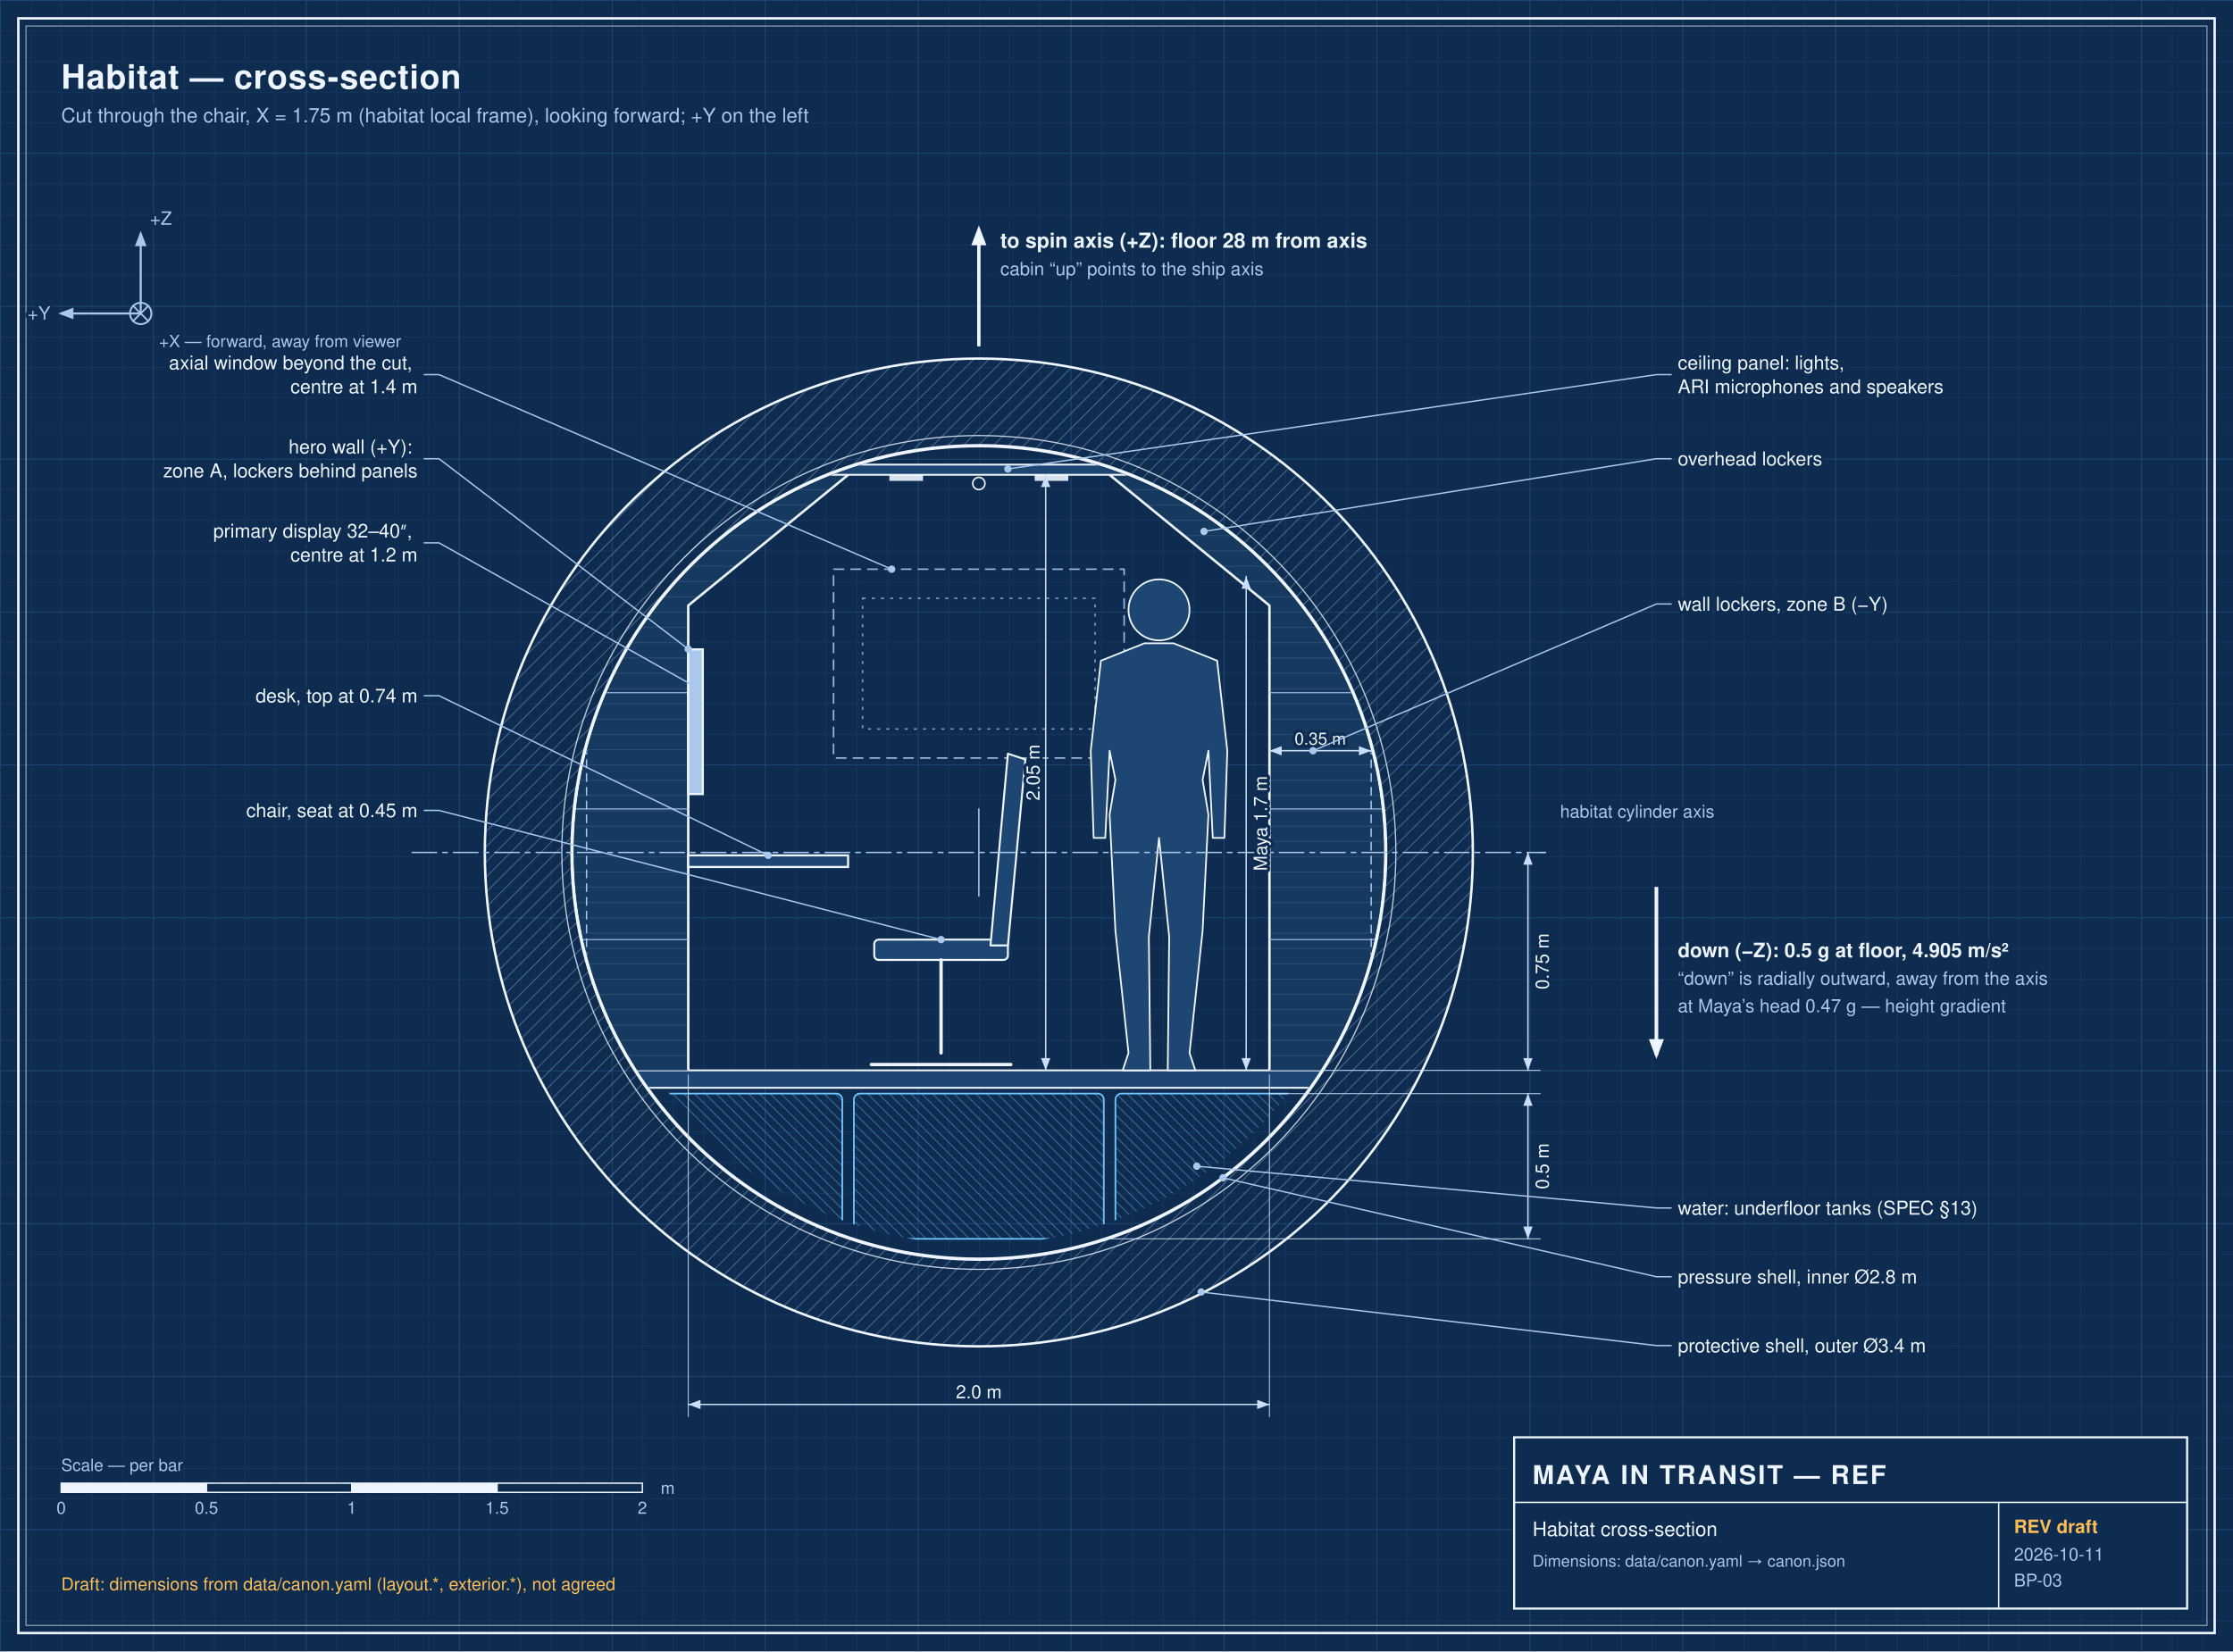
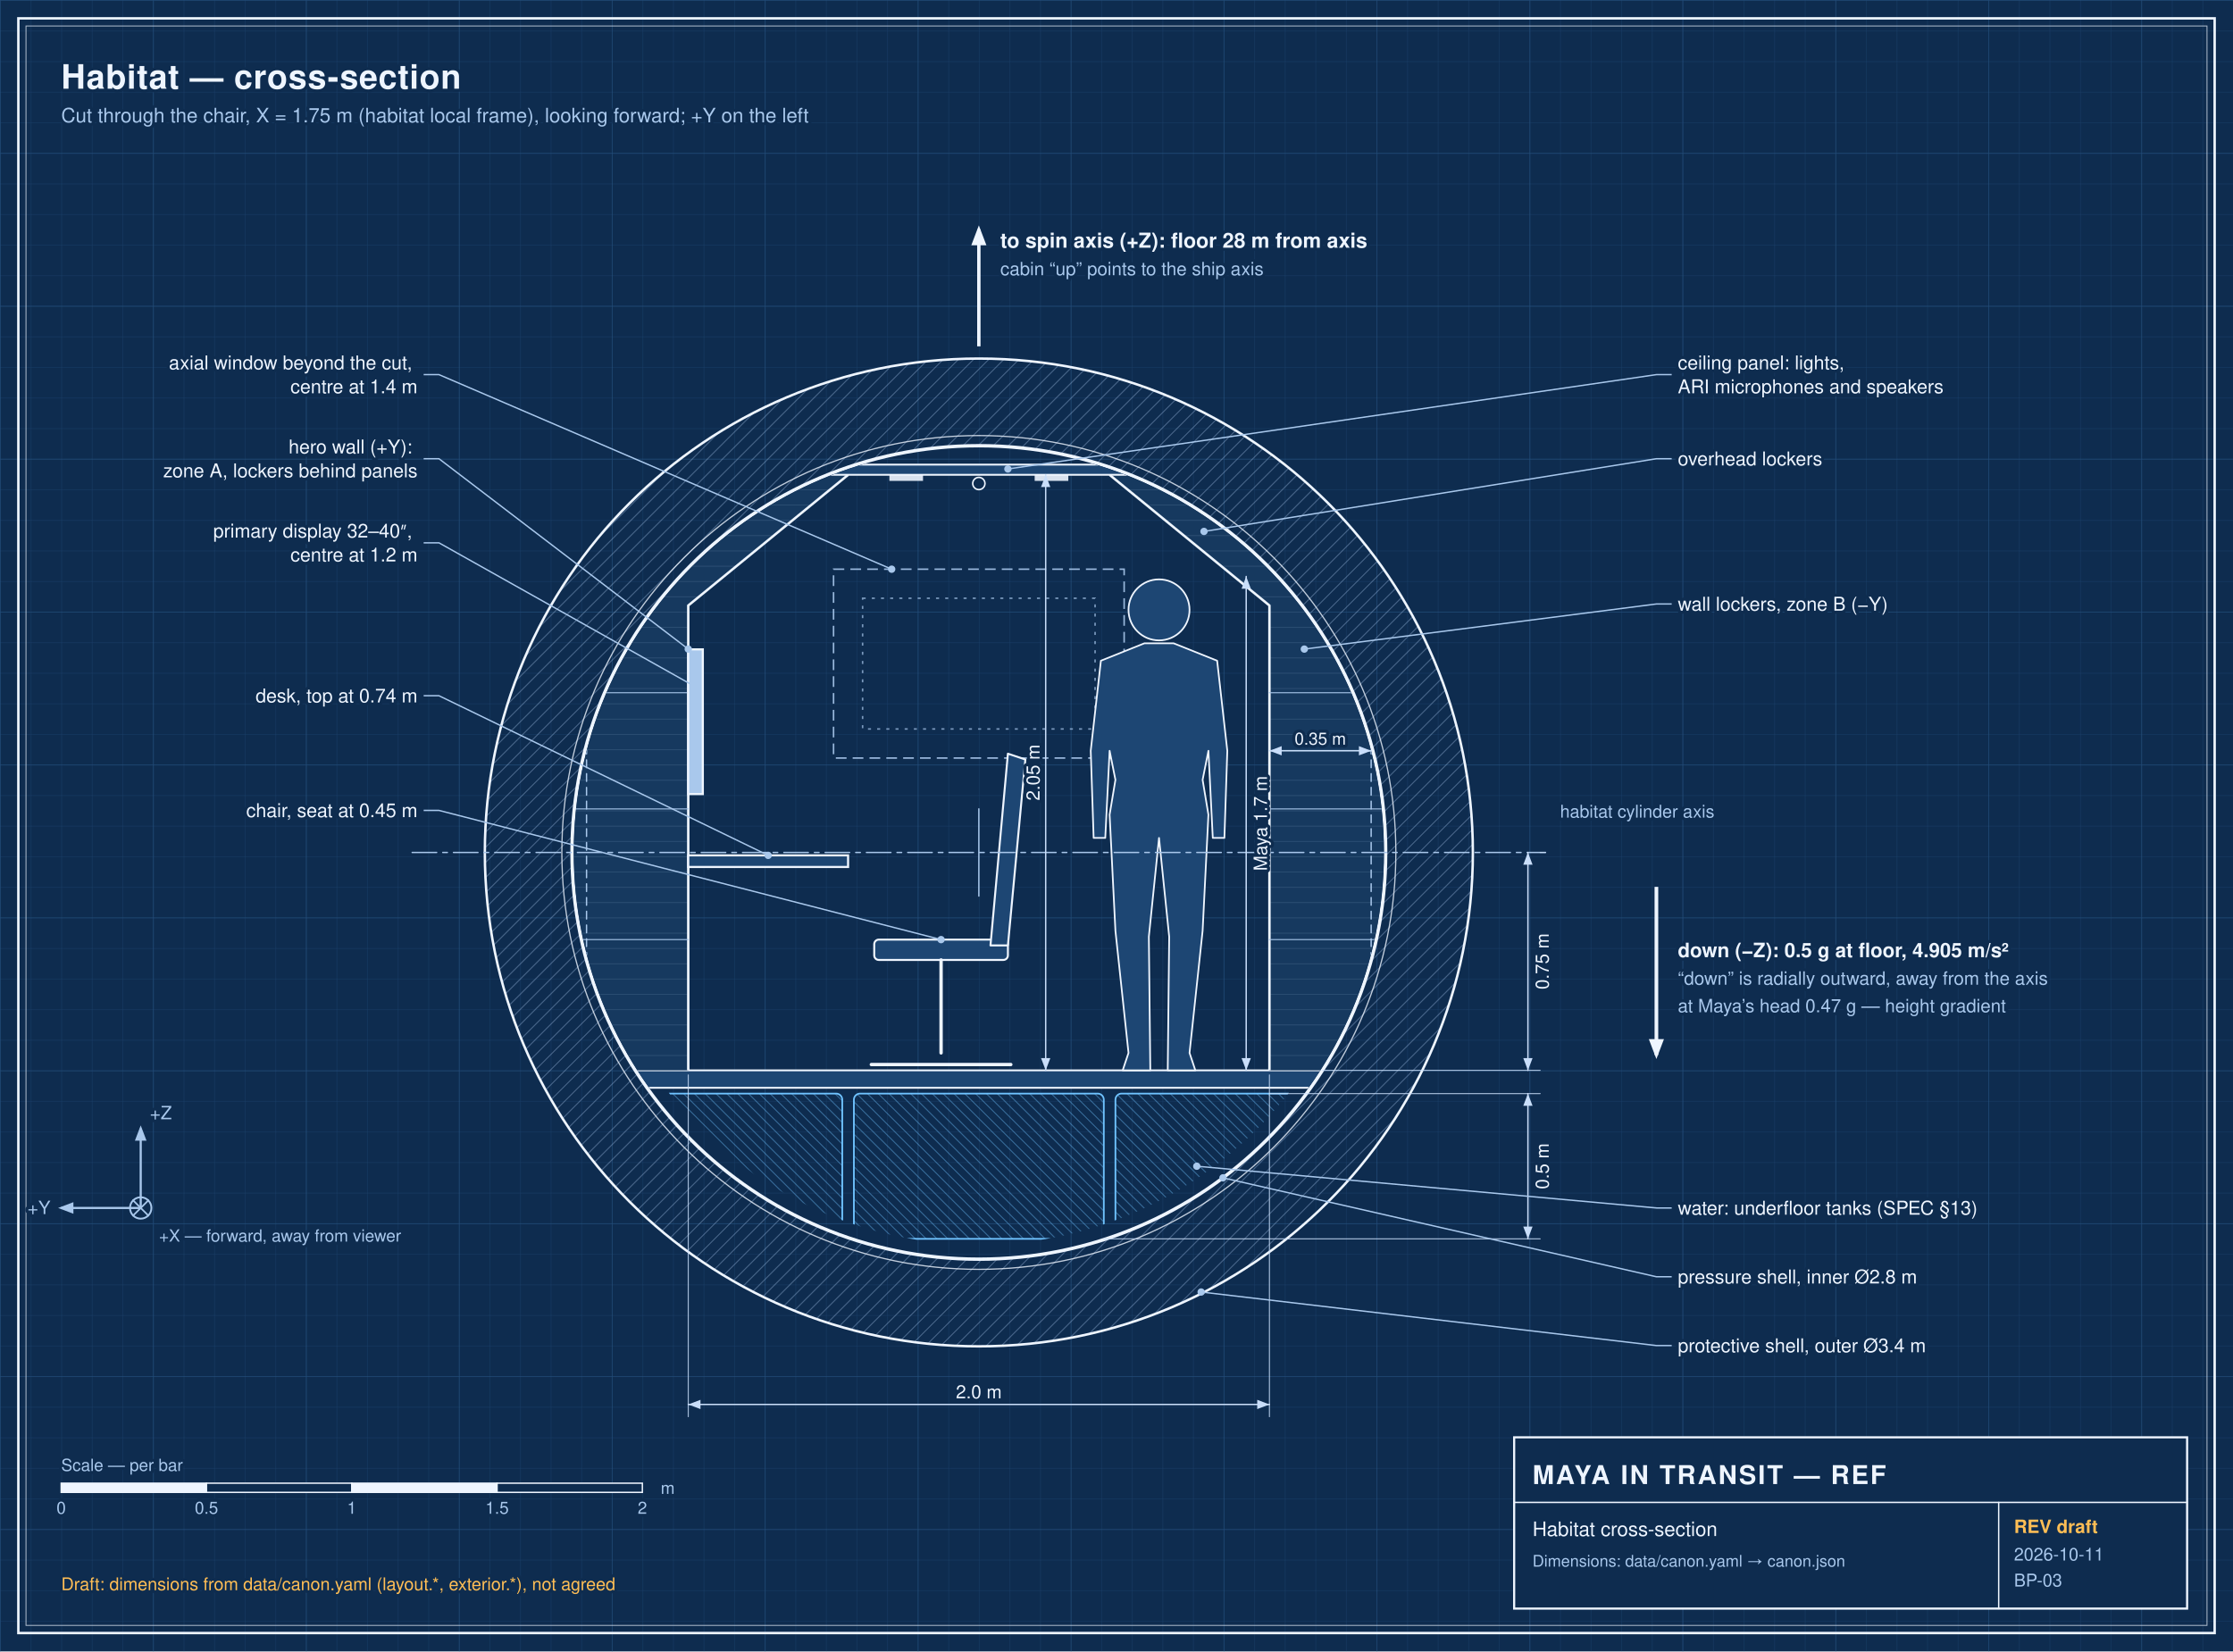
<svg xmlns="http://www.w3.org/2000/svg" width="1460" height="1080" viewBox="0 0 1460 1080" lang="en" role="img">
  <defs>
    <style>text{font-family:'Helvetica Neue', Helvetica, Arial, 'DejaVu Sans', sans-serif;} .h{paint-order:stroke;stroke:#0e2c4f;stroke-width:4px;stroke-linejoin:round;}</style>
    <pattern id="grid" width="20" height="20" patternUnits="userSpaceOnUse">
      <path d="M20 0H0V20" fill="none" stroke="#2b5a8a" stroke-width="0.5" opacity="0.45" />
    </pattern>
    <pattern id="grid5" width="100" height="100" patternUnits="userSpaceOnUse">
      <path d="M100 0H0V100" fill="none" stroke="#2b5a8a" stroke-width="0.8" opacity="0.55" />
    </pattern>
    <marker id="ad" viewBox="0 0 10 10" refX="10" refY="5" markerWidth="8" markerHeight="8" markerUnits="userSpaceOnUse" orient="auto-start-reverse">
      <path d="M0,1.2 L10,5 L0,8.8 z" fill="#c9defa" />
    </marker>
    <marker id="aw" viewBox="0 0 10 10" refX="8" refY="5" markerWidth="13" markerHeight="13" markerUnits="userSpaceOnUse" orient="auto-start-reverse">
      <path d="M0,1.2 L10,5 L0,8.8 z" fill="#eef5ff" />
    </marker>
    <marker id="aa" viewBox="0 0 10 10" refX="8" refY="5" markerWidth="12" markerHeight="12" markerUnits="userSpaceOnUse" orient="auto-start-reverse">
      <path d="M0,1.2 L10,5 L0,8.8 z" fill="#ffbe55" />
    </marker>
    <marker id="ar" viewBox="0 0 10 10" refX="8" refY="5" markerWidth="12" markerHeight="12" markerUnits="userSpaceOnUse" orient="auto-start-reverse">
      <path d="M0,1.2 L10,5 L0,8.8 z" fill="#ff7f6e" />
    </marker>
    <marker id="ac" viewBox="0 0 10 10" refX="8" refY="5" markerWidth="11" markerHeight="11" markerUnits="userSpaceOnUse" orient="auto-start-reverse">
      <path d="M0,1.2 L10,5 L0,8.8 z" fill="#8ee6ff" />
    </marker>
    <marker id="ai" viewBox="0 0 10 10" refX="8" refY="5" markerWidth="10" markerHeight="10" markerUnits="userSpaceOnUse" orient="auto-start-reverse">
      <path d="M0,1.2 L10,5 L0,8.8 z" fill="#a9c8ec" />
    </marker>
    <marker id="awt" viewBox="0 0 10 10" refX="8" refY="5" markerWidth="12" markerHeight="12" markerUnits="userSpaceOnUse" orient="auto-start-reverse">
      <path d="M0,1.2 L10,5 L0,8.8 z" fill="#6fc3ff" />
    </marker>
    <pattern id="h-shell" patternUnits="userSpaceOnUse" width="7" height="7" patternTransform="rotate(45)">
      <line x1="0" y1="0" x2="0" y2="7" stroke="#a9c8ec" stroke-width="0.8" opacity="0.55" />
    </pattern>
    <clipPath id="clip-hull">
      <circle cx="640.0" cy="557.5" r="264.8" />
    </clipPath>
    <clipPath id="clip-tank">
      <circle cx="640.0" cy="557.5" r="256.5" />
    </clipPath>
    <pattern id="h-water" patternUnits="userSpaceOnUse" width="5" height="5" patternTransform="rotate(-45)">
      <line x1="0" y1="0" x2="0" y2="5" stroke="#6fc3ff" stroke-width="0.9" opacity="0.55" />
    </pattern>
    <pattern id="h-locker" patternUnits="userSpaceOnUse" width="10" height="10" patternTransform="rotate(90)">
      <line x1="0" y1="0" x2="0" y2="10" stroke="#a9c8ec" stroke-width="0.6" opacity="0.25" />
    </pattern>
  </defs>
  <rect width="1460" height="1080" fill="#0e2c4f" />
  <rect width="1460" height="1080" fill="url(#grid)" />
  <rect width="1460" height="1080" fill="url(#grid5)" />
  <rect x="12" y="12" width="1436" height="1056" fill="none" stroke="#eef5ff" stroke-width="1.6" />
  <rect x="17" y="17" width="1426" height="1046" fill="none" stroke="#eef5ff" stroke-width="0.6" opacity="0.7" />
  <text x="40" y="58" font-size="22" fill="#eef5ff" text-anchor="start" font-weight="bold" letter-spacing="0.4" class="h">Habitat — cross-section</text>
  <text x="40" y="80" font-size="13" fill="#a9c8ec" text-anchor="start" font-weight="normal" class="h">Cut through the chair, X = 1.75 m (habitat local frame), looking forward; +Y on the left</text>
  <rect x="545" y="372.25" width="190" height="123.5" stroke="#a9c8ec" stroke-width="1" fill="none" stroke-dasharray="7 4" opacity="0.9" />
  <rect x="564" y="391.25" width="152" height="85.5" stroke="#a9c8ec" stroke-width="1" fill="none" stroke-dasharray="2 4" opacity="0.7" />
  <path d="M 317.0 557.5 a 323.0 323.0 0 1 0 646.0 0 a 323.0 323.0 0 1 0 -646.0 0 Z M 374.0 557.5 a 266.0 266.0 0 1 1 532.0 0 a 266.0 266.0 0 1 1 -532.0 0 Z" stroke="none" stroke-width="1.2" fill="url(#h-shell)" stroke-linejoin="round" fill-rule="evenodd" />
  <circle cx="640" cy="557.5" r="323" stroke="#eef5ff" stroke-width="1.6" fill="none" />
  <circle cx="640" cy="557.5" r="266" stroke="#eef5ff" stroke-width="2.2" fill="none" />
  <circle cx="640" cy="557.5" r="272.65" stroke="#eef5ff" stroke-width="0.8" fill="none" opacity="0.8" />
  <g clip-path="url(#clip-hull)">
    <g clip-path="url(#clip-tank)">
      <rect x="393" y="715.2" width="157.7" height="95" rx="4" stroke="#6fc3ff" stroke-width="1.1" fill="url(#h-water)" />
      <rect x="558.3" y="715.2" width="163.4" height="95" rx="4" stroke="#6fc3ff" stroke-width="1.1" fill="url(#h-water)" />
      <rect x="729.3" y="715.2" width="157.7" height="95" rx="4" stroke="#6fc3ff" stroke-width="1.1" fill="url(#h-water)" />
    </g>
    <rect x="374" y="700" width="532" height="11.4" stroke="#eef5ff" stroke-width="1.2" fill="#1d4673" />
    <polygon points="450,700 450,396 554.57,310.5 336,310.5 336,700" stroke="none" stroke-width="1.2" fill="#16395f" stroke-linejoin="round" />
    <polygon points="450,700 450,396 554.57,310.5 336,310.5 336,700" stroke="none" stroke-width="1.2" fill="url(#h-locker)" stroke-linejoin="round" />
    <polyline points="450,700 450,396 554.57,310.5" stroke="#eef5ff" stroke-width="1.6" fill="none" stroke-linejoin="round" />
    <line x1="450" y1="614.5" x2="336" y2="614.5" stroke="#a9c8ec" stroke-width="0.8" fill="none" opacity="0.8" stroke-linecap="round" />
    <line x1="450" y1="529" x2="336" y2="529" stroke="#a9c8ec" stroke-width="0.8" fill="none" opacity="0.8" stroke-linecap="round" />
    <line x1="450" y1="453" x2="336" y2="453" stroke="#a9c8ec" stroke-width="0.8" fill="none" opacity="0.8" stroke-linecap="round" />
    <line x1="383.5" y1="700" x2="383.5" y2="310.5" stroke="#a9c8ec" stroke-width="0.9" fill="none" stroke-dasharray="5 4" stroke-linecap="round" />
    <polygon points="830,700 830,396 725.43,310.5 944,310.5 944,700" stroke="none" stroke-width="1.2" fill="#16395f" stroke-linejoin="round" />
    <polygon points="830,700 830,396 725.43,310.5 944,310.5 944,700" stroke="none" stroke-width="1.2" fill="url(#h-locker)" stroke-linejoin="round" />
    <polyline points="830,700 830,396 725.43,310.5" stroke="#eef5ff" stroke-width="1.6" fill="none" stroke-linejoin="round" />
    <line x1="830" y1="614.5" x2="944" y2="614.5" stroke="#a9c8ec" stroke-width="0.8" fill="none" opacity="0.8" stroke-linecap="round" />
    <line x1="830" y1="529" x2="944" y2="529" stroke="#a9c8ec" stroke-width="0.8" fill="none" opacity="0.8" stroke-linecap="round" />
    <line x1="830" y1="453" x2="944" y2="453" stroke="#a9c8ec" stroke-width="0.8" fill="none" opacity="0.8" stroke-linecap="round" />
    <line x1="896.5" y1="700" x2="896.5" y2="310.5" stroke="#a9c8ec" stroke-width="0.9" fill="none" stroke-dasharray="5 4" stroke-linecap="round" />
    <rect x="516.57" y="303.85" width="246.85" height="6.65" stroke="#eef5ff" stroke-width="1.2" fill="#1d4673" />
    <rect x="676.5" y="310.5" width="22" height="4" stroke="none" stroke-width="1.2" fill="#eef5ff" opacity="0.9" />
    <rect x="581.5" y="310.5" width="22" height="4" stroke="none" stroke-width="1.2" fill="#eef5ff" opacity="0.9" />
    <circle cx="640" cy="316.2" r="4" stroke="#eef5ff" stroke-width="1" fill="#0e2c4f" />
  </g>
  <rect x="450" y="559.4" width="104.5" height="7.6" stroke="#eef5ff" stroke-width="1.4" fill="#1d4673" />
  <rect x="450" y="424.68" width="9.5" height="94.64" stroke="#eef5ff" stroke-width="1.4" fill="#a9c8ec" />
  <rect x="571.6" y="614.5" width="87.4" height="13.3" rx="3" stroke="#eef5ff" stroke-width="1.3" fill="#1d4673" />
  <polygon points="659,618.3 670.4,496.7 659,492.9 647.6,618.3" stroke="#eef5ff" stroke-width="1.3" fill="#1d4673" stroke-linejoin="round" />
  <line x1="615.3" y1="627.8" x2="615.3" y2="688.6" stroke="#eef5ff" stroke-width="2.2" fill="none" stroke-linecap="round" />
  <line x1="569.7" y1="696.2" x2="660.9" y2="696.2" stroke="#eef5ff" stroke-width="2.2" fill="none" stroke-linecap="round" />
  <polygon points="767.3,420.7 795.8,432.1 802.45,491 800.55,548 792.95,548 790.1,491 786.3,510 790.1,532.8 786.3,608.8 777.75,688.6 781.55,700 763.5,700 764.45,612.6 757.8,548 757.8,548 751.15,612.6 752.1,700 734.05,700 737.85,688.6 729.3,608.8 725.5,532.8 729.3,510 725.5,491 722.65,548 715.05,548 713.15,491 719.8,432.1 748.3,420.7" stroke="#eef5ff" stroke-width="1.1" fill="#1d4673" stroke-linejoin="round" />
  <circle cx="757.8" cy="398.85" r="19.95" stroke="#eef5ff" stroke-width="1.1" fill="#1d4673" />
  <line x1="269.5" y1="557.5" x2="1010.5" y2="557.5" stroke="#a9c8ec" stroke-width="0.9" fill="none" stroke-dasharray="16 4 3 4" stroke-linecap="round" />
  <line x1="640" y1="586" x2="640" y2="529" stroke="#a9c8ec" stroke-width="0.9" fill="none" stroke-linecap="round" />
  <line x1="640" y1="226.5" x2="640" y2="150" stroke="#eef5ff" stroke-width="2.2" fill="none" stroke-linecap="butt" marker-end="url(#aw)" />
  <text x="654" y="162" font-size="13.5" fill="#eef5ff" text-anchor="start" font-weight="bold" class="h">to spin axis (+Z): floor 28 m from axis</text>
  <text x="654" y="180" font-size="12" fill="#a9c8ec" text-anchor="start" font-weight="normal" class="h">cabin “up” points to the ship axis</text>
  <line x1="1083" y1="580" x2="1083" y2="690" stroke="#eef5ff" stroke-width="2.4" fill="none" stroke-linecap="butt" marker-end="url(#aw)" />
  <text x="1097" y="626" font-size="13" fill="#eef5ff" text-anchor="start" font-weight="bold" class="h">down (−Z): 0.5 g at floor, 4.905 m/s²</text>
  <text x="1097" y="644" font-size="12" fill="#a9c8ec" text-anchor="start" font-weight="normal" class="h">“down” is radially outward, away from the axis</text>
  <text x="1097" y="662" font-size="12" fill="#a9c8ec" text-anchor="start" font-weight="normal" class="h">at Maya’s head 0.47 g — height gradient</text>
  <line x1="683.7" y1="700" x2="683.7" y2="310.5" stroke="#c9defa" stroke-width="0.9" fill="none" stroke-linecap="round" marker-end="url(#ad)" marker-start="url(#ad)" />
  <text x="679.7" y="505.25" font-size="12" fill="#eef5ff" text-anchor="middle" font-weight="normal" class="h" transform="rotate(-90 679.7 505.25)">2.05 m</text>
  <line x1="814.8" y1="700" x2="814.8" y2="377" stroke="#c9defa" stroke-width="0.9" fill="none" stroke-linecap="round" marker-end="url(#ad)" marker-start="url(#ad)" />
  <text x="828.4" y="538.5" font-size="12" fill="#eef5ff" text-anchor="middle" font-weight="normal" class="h" transform="rotate(-90 828.4 538.5)">Maya 1.7 m</text>
  <line x1="864.61" y1="700" x2="1007" y2="700" stroke="#c9defa" stroke-width="0.7" fill="none" opacity="0.8" stroke-linecap="round" />
  <line x1="1010.5" y1="557.5" x2="1007" y2="557.5" stroke="#c9defa" stroke-width="0.7" fill="none" opacity="0.8" stroke-linecap="round" />
  <line x1="999" y1="700" x2="999" y2="557.5" stroke="#c9defa" stroke-width="0.9" fill="none" stroke-linecap="round" marker-end="url(#ad)" marker-start="url(#ad)" />
  <text x="1012.6" y="628.75" font-size="12" fill="#eef5ff" text-anchor="middle" font-weight="normal" class="h" transform="rotate(-90 1012.6 628.75)">0.75 m</text>
  <line x1="830" y1="715.2" x2="1007" y2="715.2" stroke="#c9defa" stroke-width="0.7" fill="none" opacity="0.8" stroke-linecap="round" />
  <line x1="721.7" y1="810.2" x2="1007" y2="810.2" stroke="#c9defa" stroke-width="0.7" fill="none" opacity="0.8" stroke-linecap="round" />
  <line x1="999" y1="810.2" x2="999" y2="715.2" stroke="#c9defa" stroke-width="0.9" fill="none" stroke-linecap="round" marker-end="url(#ad)" marker-start="url(#ad)" />
  <text x="1012.6" y="762.7" font-size="12" fill="#eef5ff" text-anchor="middle" font-weight="normal" class="h" transform="rotate(-90 1012.6 762.7)">0.5 m</text>
  <line x1="450" y1="703" x2="450" y2="926.5" stroke="#c9defa" stroke-width="0.7" fill="none" opacity="0.8" stroke-linecap="round" />
  <line x1="830" y1="703" x2="830" y2="926.5" stroke="#c9defa" stroke-width="0.7" fill="none" opacity="0.8" stroke-linecap="round" />
  <line x1="450" y1="918.5" x2="830" y2="918.5" stroke="#c9defa" stroke-width="0.9" fill="none" stroke-linecap="round" marker-end="url(#ad)" marker-start="url(#ad)" />
  <text x="640" y="914.5" font-size="12" fill="#eef5ff" text-anchor="middle" font-weight="normal" class="h">2.0 m</text>
  <line x1="830" y1="491" x2="896.5" y2="491" stroke="#c9defa" stroke-width="0.9" fill="none" stroke-linecap="round" marker-end="url(#ad)" marker-start="url(#ad)" />
  <text x="863.25" y="487" font-size="11" fill="#eef5ff" text-anchor="middle" font-weight="normal" class="h">0.35 m</text>
  <circle cx="454.75" cy="449.2" r="2.4" stroke="none" stroke-width="1.2" fill="#a9c8ec" />
  <polyline points="454.75,449.2 287,355 277,355" stroke="#a9c8ec" stroke-width="0.9" fill="none" stroke-linejoin="round" />
  <text x="273" y="351.56" font-size="12.5" fill="#eef5ff" text-anchor="end" font-weight="normal" class="h">
    <tspan x="273" dy="0">primary display 32–40″,</tspan>
    <tspan x="273" dy="15.62">centre at 1.2 m</tspan>
  </text>
  <circle cx="450" cy="424.5" r="2.4" stroke="none" stroke-width="1.2" fill="#a9c8ec" />
  <polyline points="450,424.5 287,300 277,300" stroke="#a9c8ec" stroke-width="0.9" fill="none" stroke-linejoin="round" />
  <text x="273" y="296.56" font-size="12.5" fill="#eef5ff" text-anchor="end" font-weight="normal" class="h">
    <tspan x="273" dy="0">hero wall (+Y):</tspan>
    <tspan x="273" dy="15.62">zone A, lockers behind panels</tspan>
  </text>
  <circle cx="502.25" cy="559.4" r="2.4" stroke="none" stroke-width="1.2" fill="#a9c8ec" />
  <polyline points="502.25,559.4 287,455 277,455" stroke="#a9c8ec" stroke-width="0.9" fill="none" stroke-linejoin="round" />
  <text x="273" y="459.38" font-size="12.5" fill="#eef5ff" text-anchor="end" font-weight="normal" class="h">desk, top at 0.74 m</text>
  <circle cx="615.3" cy="614.5" r="2.4" stroke="none" stroke-width="1.2" fill="#a9c8ec" />
  <polyline points="615.3,614.5 287,530 277,530" stroke="#a9c8ec" stroke-width="0.9" fill="none" stroke-linejoin="round" />
  <text x="273" y="534.38" font-size="12.5" fill="#eef5ff" text-anchor="end" font-weight="normal" class="h">chair, seat at 0.45 m</text>
  <circle cx="583" cy="372.25" r="2.4" stroke="none" stroke-width="1.2" fill="#a9c8ec" />
  <polyline points="583,372.25 287,245 277,245" stroke="#a9c8ec" stroke-width="0.9" fill="none" stroke-linejoin="round" />
  <text x="273" y="241.56" font-size="12.5" fill="#eef5ff" text-anchor="end" font-weight="normal" class="h">
    <tspan x="273" dy="0">axial window beyond the cut,</tspan>
    <tspan x="273" dy="15.62">centre at 1.4 m</tspan>
  </text>
  <circle cx="659" cy="306.7" r="2.4" stroke="none" stroke-width="1.2" fill="#a9c8ec" />
  <polyline points="659,306.7 1083,245 1093,245" stroke="#a9c8ec" stroke-width="0.9" fill="none" stroke-linejoin="round" />
  <text x="1097" y="241.56" font-size="12.5" fill="#eef5ff" text-anchor="start" font-weight="normal" class="h">
    <tspan x="1097" dy="0">ceiling panel: lights,</tspan>
    <tspan x="1097" dy="15.62">ARI microphones and speakers</tspan>
  </text>
  <circle cx="787.21" cy="347.55" r="2.4" stroke="none" stroke-width="1.2" fill="#a9c8ec" />
  <polyline points="787.21,347.55 1083,300 1093,300" stroke="#a9c8ec" stroke-width="0.9" fill="none" stroke-linejoin="round" />
  <text x="1097" y="304.38" font-size="12.5" fill="#eef5ff" text-anchor="start" font-weight="normal" class="h">overhead lockers</text>
-   <circle cx="858.5" cy="491" r="2.4" stroke="none" stroke-width="1.2" fill="#a9c8ec" />
-   <polyline points="858.5,491 1083,395 1093,395" stroke="#a9c8ec" stroke-width="0.9" fill="none" stroke-linejoin="round" />
+   <circle cx="852.8" cy="424.5" r="2.4" stroke="none" stroke-width="1.2" fill="#a9c8ec" />
+   <polyline points="852.8,424.5 1083,395 1093,395" stroke="#a9c8ec" stroke-width="0.9" fill="none" stroke-linejoin="round" />
  <text x="1097" y="399.38" font-size="12.5" fill="#eef5ff" text-anchor="start" font-weight="normal" class="h">wall lockers, zone B (−Y)</text>
  <circle cx="782.5" cy="762.7" r="2.4" stroke="none" stroke-width="1.2" fill="#a9c8ec" />
  <polyline points="782.5,762.7 1083,790 1093,790" stroke="#a9c8ec" stroke-width="0.9" fill="none" stroke-linejoin="round" />
  <text x="1097" y="794.38" font-size="12.5" fill="#eef5ff" text-anchor="start" font-weight="normal" class="h">water: underfloor tanks (SPEC §13)</text>
  <circle cx="799.6" cy="770.3" r="2.4" stroke="none" stroke-width="1.2" fill="#a9c8ec" />
  <polyline points="799.6,770.3 1083,835 1093,835" stroke="#a9c8ec" stroke-width="0.9" fill="none" stroke-linejoin="round" />
  <text x="1097" y="839.38" font-size="12.5" fill="#eef5ff" text-anchor="start" font-weight="normal" class="h">pressure shell, inner Ø2.8 m</text>
  <circle cx="785.35" cy="844.97" r="2.4" stroke="none" stroke-width="1.2" fill="#a9c8ec" />
  <polyline points="785.35,844.97 1083,880 1093,880" stroke="#a9c8ec" stroke-width="0.9" fill="none" stroke-linejoin="round" />
  <text x="1097" y="884.38" font-size="12.5" fill="#eef5ff" text-anchor="start" font-weight="normal" class="h">protective shell, outer Ø3.4 m</text>
  <text x="1020" y="534.7" font-size="11.5" fill="#a9c8ec" text-anchor="start" font-weight="normal" class="h">habitat cylinder axis</text>
-   <line x1="92" y1="205" x2="92" y2="153" stroke="#a9c8ec" stroke-width="1.4" fill="none" stroke-linecap="butt" marker-end="url(#ai)" />
-   <line x1="92" y1="205" x2="40" y2="205" stroke="#a9c8ec" stroke-width="1.4" fill="none" stroke-linecap="butt" marker-end="url(#ai)" />
-   <circle cx="92" cy="205" r="7" stroke="#a9c8ec" stroke-width="1.2" fill="none" />
-   <line x1="87" y1="200" x2="97" y2="210" stroke="#a9c8ec" stroke-width="1.1" fill="none" stroke-linecap="round" />
-   <line x1="87" y1="210" x2="97" y2="200" stroke="#a9c8ec" stroke-width="1.1" fill="none" stroke-linecap="round" />
-   <text x="98" y="147" font-size="12" fill="#a9c8ec" text-anchor="start" font-weight="normal" class="h">+Z</text>
-   <text x="18" y="209" font-size="12" fill="#a9c8ec" text-anchor="start" font-weight="normal" class="h">+Y</text>
-   <text x="104" y="227" font-size="11" fill="#a9c8ec" text-anchor="start" font-weight="normal" class="h">+X — forward, away from viewer</text>
+   <line x1="92" y1="790" x2="92" y2="738" stroke="#a9c8ec" stroke-width="1.4" fill="none" stroke-linecap="butt" marker-end="url(#ai)" />
+   <line x1="92" y1="790" x2="40" y2="790" stroke="#a9c8ec" stroke-width="1.4" fill="none" stroke-linecap="butt" marker-end="url(#ai)" />
+   <circle cx="92" cy="790" r="7" stroke="#a9c8ec" stroke-width="1.2" fill="none" />
+   <line x1="87" y1="785" x2="97" y2="795" stroke="#a9c8ec" stroke-width="1.1" fill="none" stroke-linecap="round" />
+   <line x1="87" y1="795" x2="97" y2="785" stroke="#a9c8ec" stroke-width="1.1" fill="none" stroke-linecap="round" />
+   <text x="98" y="732" font-size="12" fill="#a9c8ec" text-anchor="start" font-weight="normal" class="h">+Z</text>
+   <text x="18" y="794" font-size="12" fill="#a9c8ec" text-anchor="start" font-weight="normal" class="h">+Y</text>
+   <text x="104" y="812" font-size="11" fill="#a9c8ec" text-anchor="start" font-weight="normal" class="h">+X — forward, away from viewer</text>
  <rect x="40" y="970" width="95" height="6" stroke="#eef5ff" stroke-width="0.9" fill="#eef5ff" />
  <rect x="135" y="970" width="95" height="6" stroke="#eef5ff" stroke-width="0.9" fill="#0e2c4f" />
  <rect x="230" y="970" width="95" height="6" stroke="#eef5ff" stroke-width="0.9" fill="#eef5ff" />
  <rect x="325" y="970" width="95" height="6" stroke="#eef5ff" stroke-width="0.9" fill="#0e2c4f" />
  <text x="40" y="990" font-size="11" fill="#a9c8ec" text-anchor="middle" font-weight="normal" class="h">0</text>
  <text x="135" y="990" font-size="11" fill="#a9c8ec" text-anchor="middle" font-weight="normal" class="h">0.5</text>
  <text x="230" y="990" font-size="11" fill="#a9c8ec" text-anchor="middle" font-weight="normal" class="h">1</text>
  <text x="325" y="990" font-size="11" fill="#a9c8ec" text-anchor="middle" font-weight="normal" class="h">1.5</text>
  <text x="420" y="990" font-size="11" fill="#a9c8ec" text-anchor="middle" font-weight="normal" class="h">2</text>
  <text x="432" y="977" font-size="11" fill="#a9c8ec" text-anchor="start" font-weight="normal" class="h">m</text>
  <text x="40" y="962" font-size="11" fill="#a9c8ec" text-anchor="start" font-weight="normal" class="h">Scale — per bar</text>
  <text x="40" y="1040" font-size="11.5" fill="#ffbe55" text-anchor="start" font-weight="normal" class="h">Draft: dimensions from data/canon.yaml (layout.*, exterior.*), not agreed</text>
  <rect x="990" y="940" width="440" height="112" stroke="#eef5ff" stroke-width="1.4" fill="#0e2c4f" />
  <line x1="990" y1="982.56" x2="1430" y2="982.56" stroke="#eef5ff" stroke-width="0.9" fill="none" stroke-linecap="round" />
  <line x1="1306.8" y1="982.56" x2="1306.8" y2="1052" stroke="#eef5ff" stroke-width="0.9" fill="none" stroke-linecap="round" />
  <text x="1002" y="970.56" font-size="17" fill="#eef5ff" text-anchor="start" font-weight="bold" letter-spacing="1.2">MAYA IN TRANSIT — REF</text>
  <text x="1002" y="1004.56" font-size="13" fill="#eef5ff" text-anchor="start" font-weight="normal">Habitat cross-section</text>
  <text x="1002" y="1024.56" font-size="10.5" fill="#a9c8ec" text-anchor="start" font-weight="normal">Dimensions: data/canon.yaml → canon.json</text>
  <text x="1316.8" y="1002.56" font-size="12" fill="#ffbe55" text-anchor="start" font-weight="bold">REV draft</text>
  <text x="1316.8" y="1020.56" font-size="11.5" fill="#a9c8ec" text-anchor="start" font-weight="normal">2026-10-11</text>
  <text x="1316.8" y="1037.56" font-size="11.5" fill="#a9c8ec" text-anchor="start" font-weight="normal">BP-03</text>
</svg>
